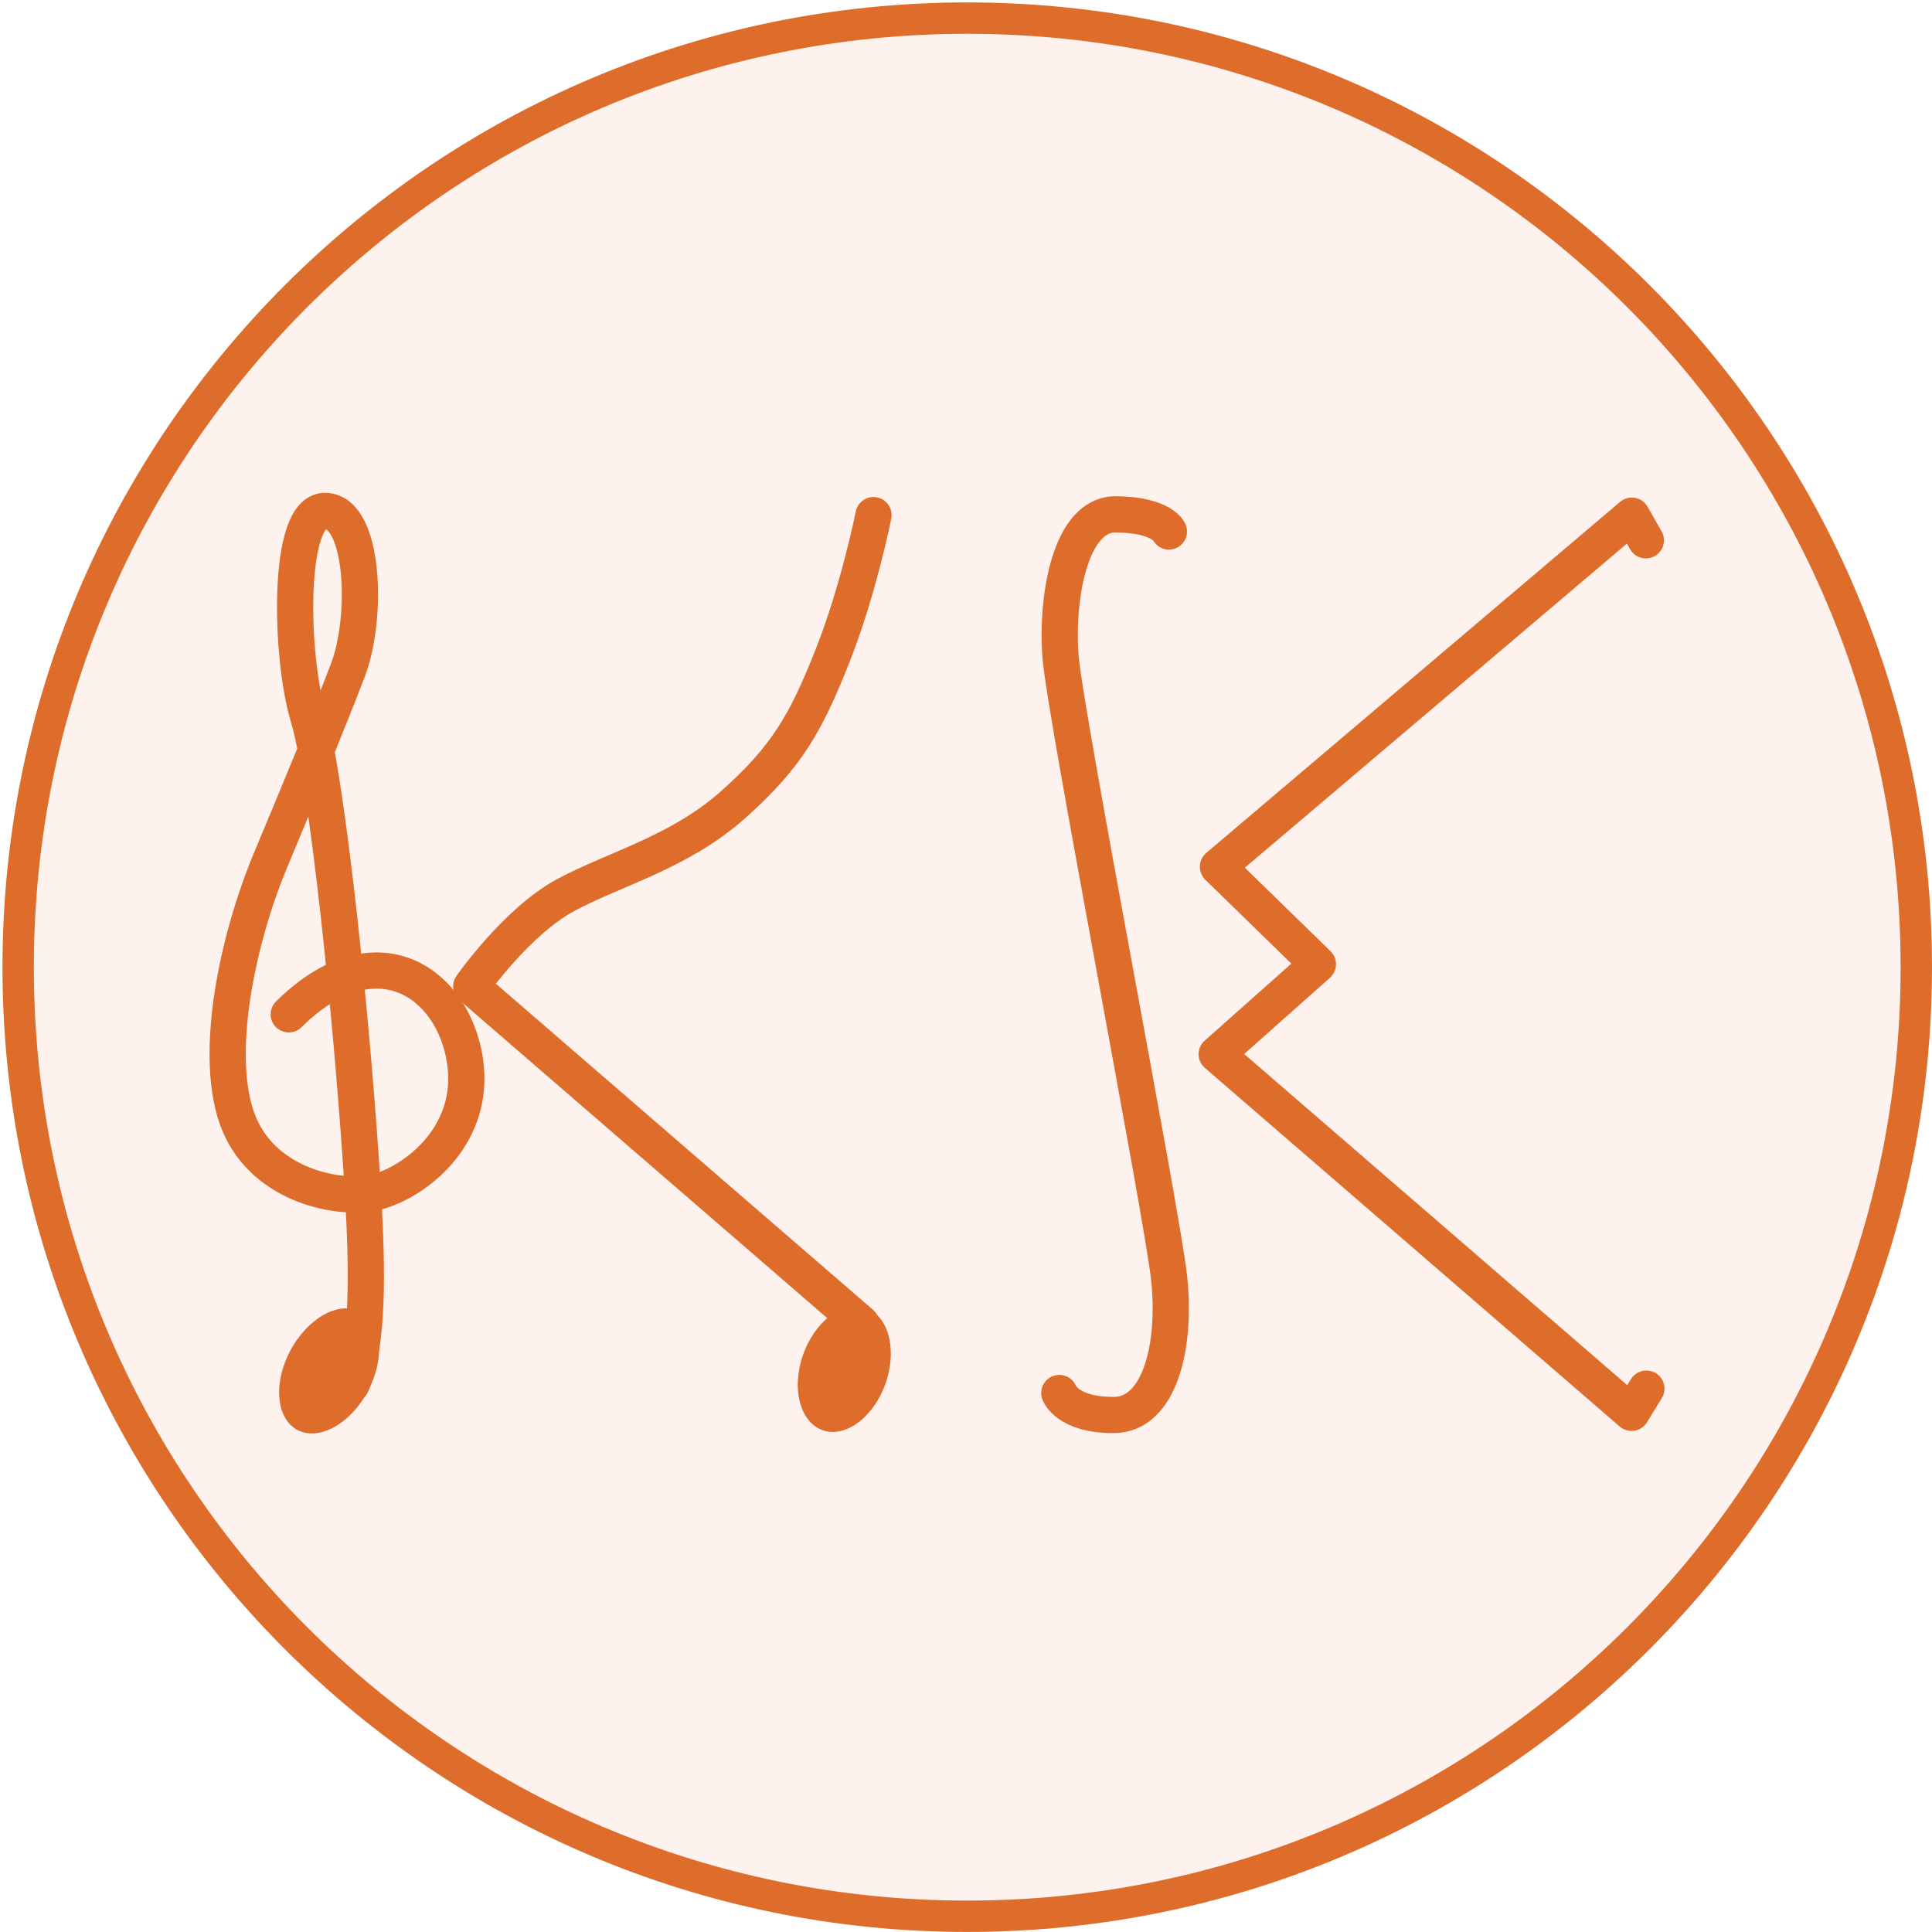
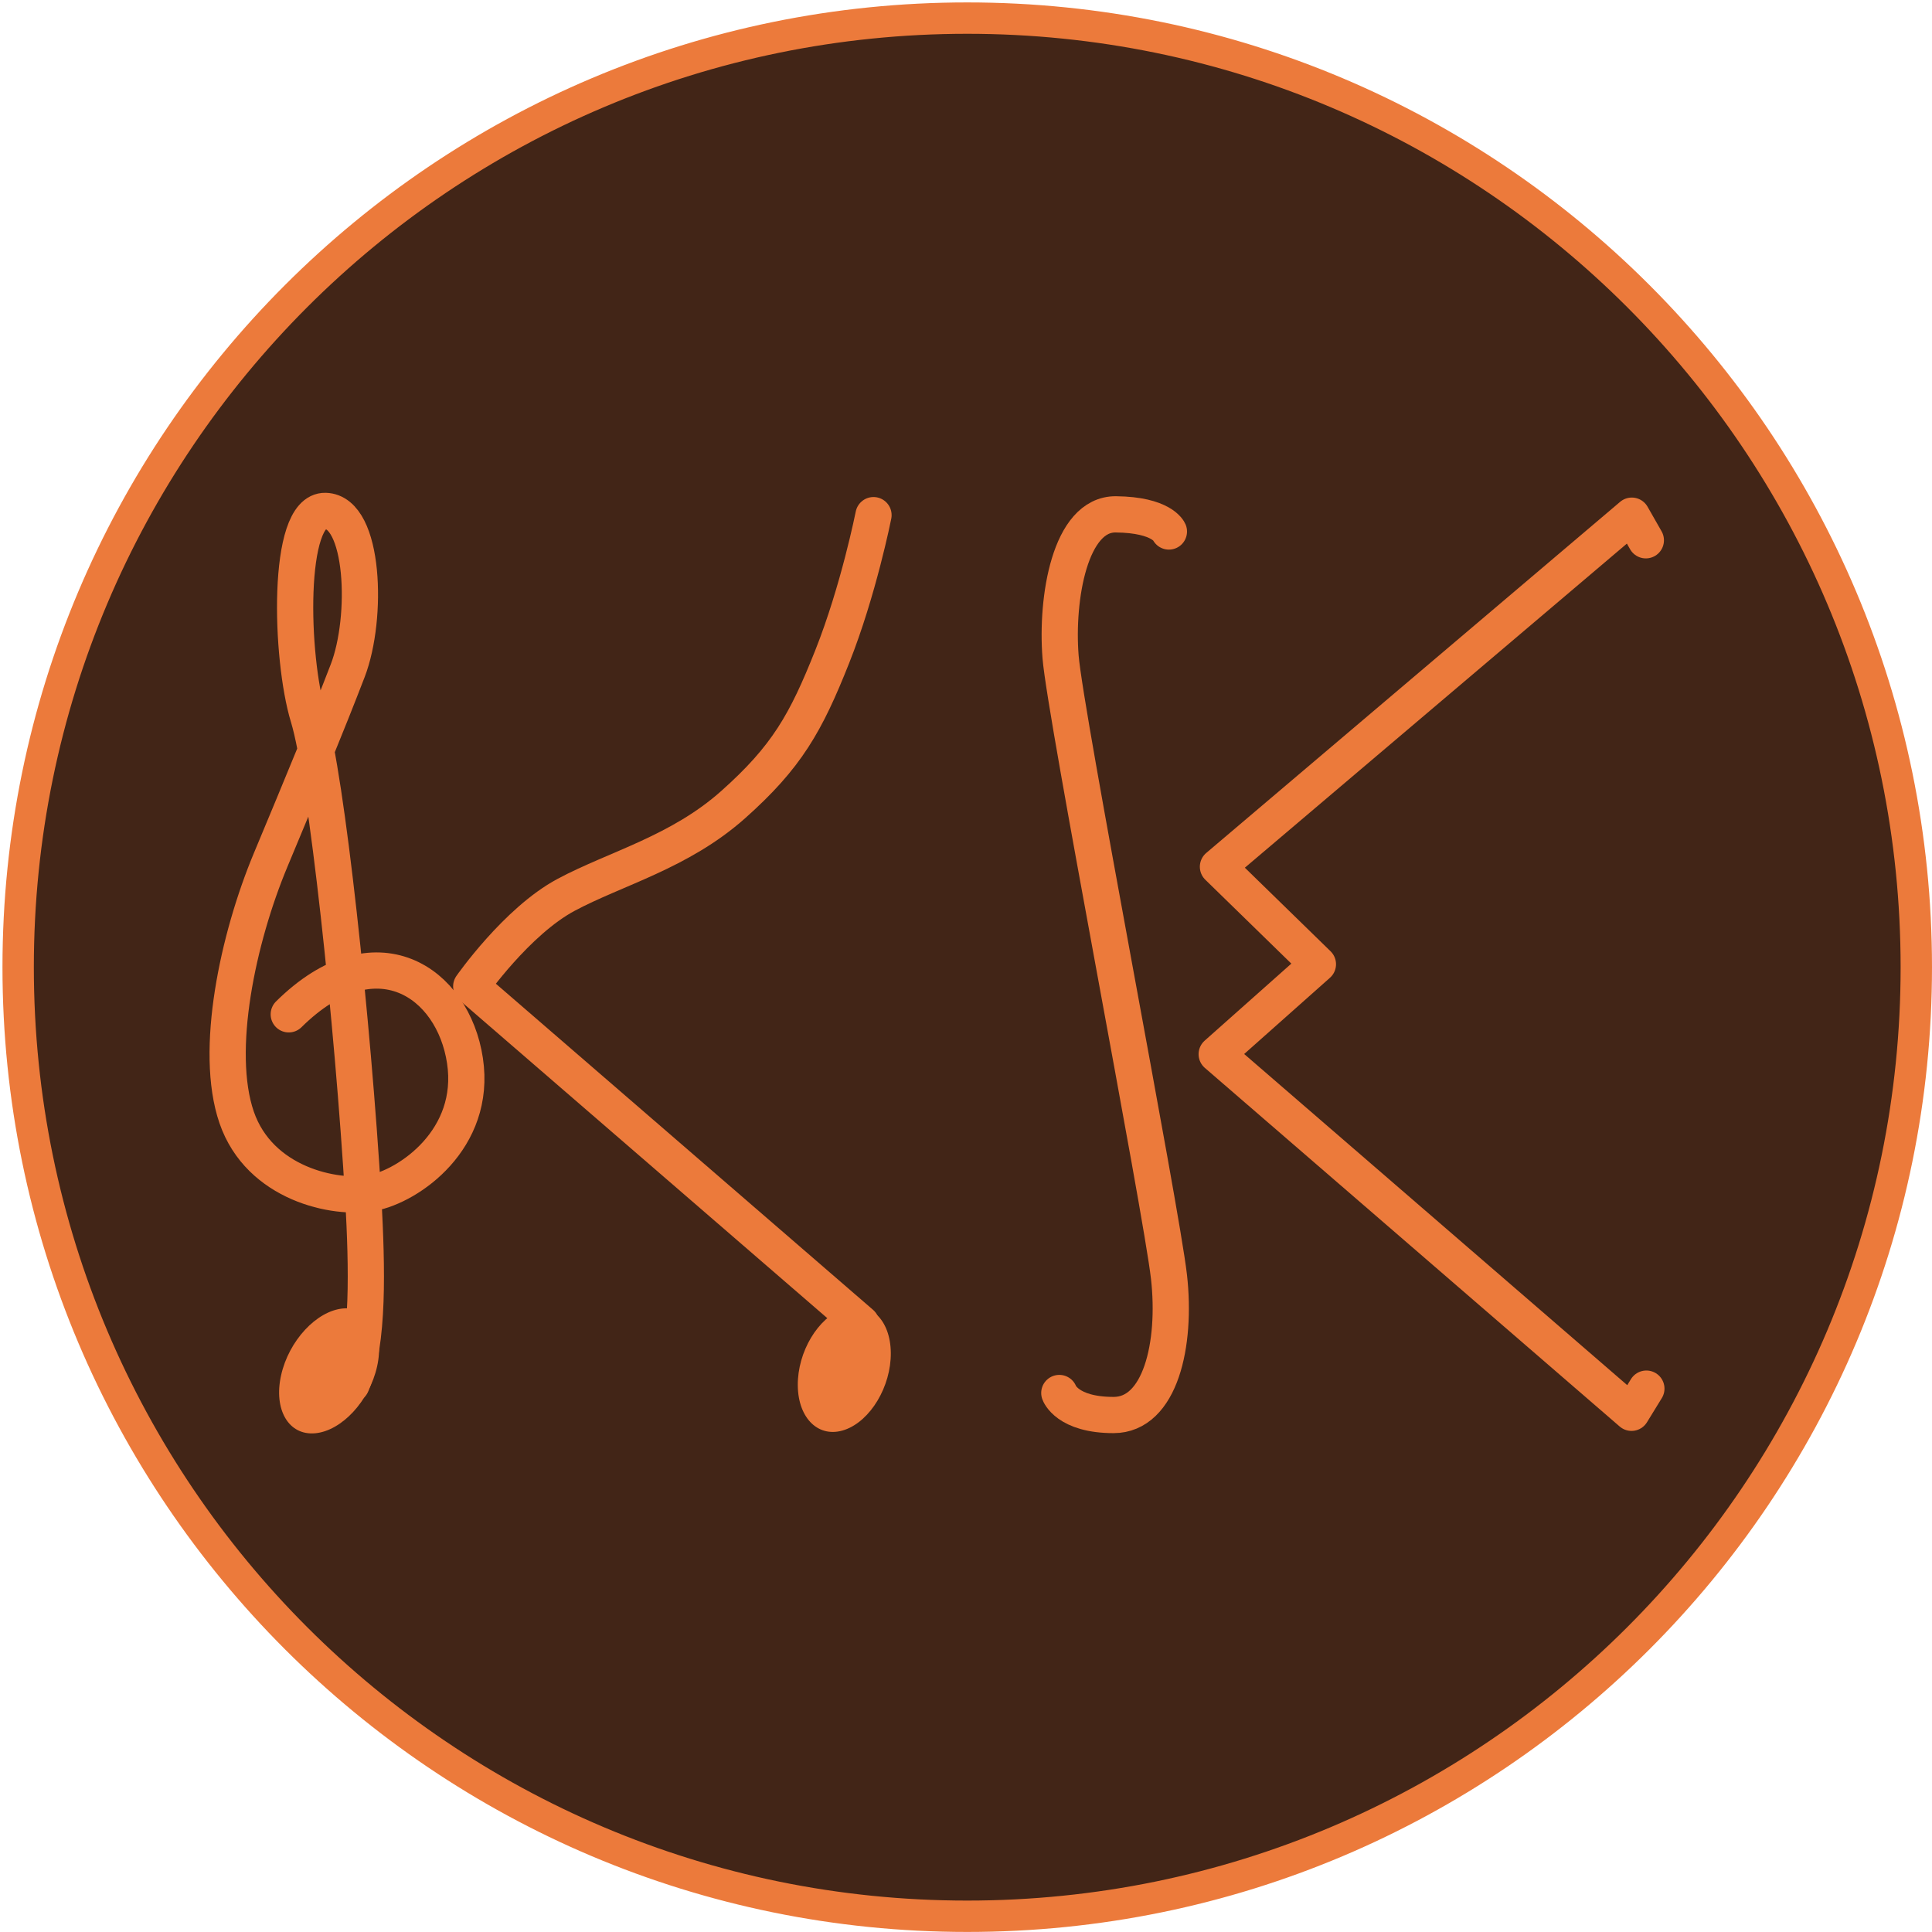
<svg xmlns="http://www.w3.org/2000/svg" width="80" height="80" viewBox="0 0 80 80" version="1.1" id="svg8">
  <defs id="defs2" />
  <g id="layer5" transform="translate(-0.04151236,-0.01019846)" style="display:inline">
-     <g id="g1" style="display:inline;fill:#fdf2ed;fill-opacity:1;stroke:#de6d2c;stroke-width:0.462;stroke-dasharray:none;stroke-opacity:1" transform="matrix(2.811707,0,0,2.811707,0.2984816,0.3552132)">
-       <circle style="fill:#fdf2ed;fill-opacity:1;stroke:#de6d2c;stroke-width:0.462;stroke-linecap:round;stroke-linejoin:round;stroke-miterlimit:4;stroke-dasharray:none;stroke-opacity:1" id="path845" cx="14.153" cy="14.121" r="13.977" />
+     <g id="g1" style="display:inline;fill:#422517;fill-opacity:1;stroke:#ec7a3b;stroke-width:0.462;stroke-dasharray:none;stroke-opacity:1" transform="matrix(2.811707,0,0,2.811707,0.2984816,0.3552132)">
+       <circle style="fill:#422517;fill-opacity:1;stroke:#ec7a3b;stroke-width:0.462;stroke-linecap:round;stroke-linejoin:round;stroke-miterlimit:4;stroke-dasharray:none;stroke-opacity:1" id="path845" cx="14.153" cy="14.121" r="13.977" />
    </g>
  </g>
  <g id="layer3" style="display:none" transform="translate(1.612873,-3.063996)">
    <rect style="fill:none;fill-opacity:1;stroke:#000000;stroke-width:0.548;stroke-linecap:round;stroke-miterlimit:4;stroke-dasharray:none" id="rect4559" width="28.333" height="38.298" x="7.263" y="23.928" ry="0" />
    <rect style="display:inline;fill:none;fill-opacity:1;stroke:#000000;stroke-width:0.546;stroke-linecap:round;stroke-miterlimit:4;stroke-dasharray:none" id="rect4559-5" width="28.244" height="38.178" x="40.048" y="23.927" ry="0" />
  </g>
  <g id="layer4" style="display:none" transform="translate(1.612873,-3.063996)">
    <path style="display:inline;fill:none;stroke:#000000;stroke-width:0.328;stroke-linecap:butt;stroke-linejoin:miter;stroke-miterlimit:4;stroke-dasharray:none;stroke-opacity:1" d="m 47.043,23.772 -4.934,38.384" id="path4561-9-4" />
    <path style="display:inline;fill:none;stroke:#000000;stroke-width:0.328;stroke-linecap:butt;stroke-linejoin:miter;stroke-miterlimit:4;stroke-dasharray:none;stroke-opacity:1" d="M 44.577,23.614 V 62.314" id="path4561-9" />
    <path style="display:inline;fill:none;stroke:#000000;stroke-width:0.329;stroke-linecap:butt;stroke-linejoin:miter;stroke-miterlimit:4;stroke-dasharray:none;stroke-opacity:1" d="M 7.26,58.094 H 35.598" id="path4563" />
    <path style="display:inline;fill:none;stroke:#000000;stroke-width:0.329;stroke-linecap:butt;stroke-linejoin:miter;stroke-miterlimit:4;stroke-dasharray:none;stroke-opacity:1" d="M 11.879,23.614 V 62.436" id="path4561" />
    <path style="display:inline;fill:none;stroke:#000000;stroke-width:0.329;stroke-linecap:butt;stroke-linejoin:miter;stroke-miterlimit:4;stroke-dasharray:none;stroke-opacity:1" d="M 17.898,23.614 V 62.436" id="path4561-98" />
    <path style="display:inline;fill:none;stroke:#000000;stroke-width:0.328;stroke-linecap:butt;stroke-linejoin:miter;stroke-miterlimit:4;stroke-dasharray:none;stroke-opacity:1" d="M 48.288,23.8 V 62.5" id="path4561-98-9" />
    <path style="fill:none;stroke:#000000;stroke-width:0.328;stroke-linecap:butt;stroke-linejoin:miter;stroke-miterlimit:4;stroke-dasharray:none;stroke-opacity:1" d="M 40.231,43.043 H 68.066" id="path4655" />
    <path style="display:inline;fill:none;stroke:#000000;stroke-width:0.328;stroke-linecap:butt;stroke-linejoin:miter;stroke-miterlimit:4;stroke-dasharray:none;stroke-opacity:1" d="M 40.335,39.007 H 68.17" id="path4655-2" />
    <path style="display:inline;fill:none;stroke:#000000;stroke-width:0.328;stroke-linecap:butt;stroke-linejoin:miter;stroke-miterlimit:4;stroke-dasharray:none;stroke-opacity:1" d="M 40.283,46.768 H 68.118" id="path4655-2-4" />
    <path style="display:inline;fill:none;stroke:#000000;stroke-width:0.328;stroke-linecap:butt;stroke-linejoin:miter;stroke-miterlimit:4;stroke-dasharray:none;stroke-opacity:1" d="M 66.08,23.717 V 62.417" id="path4561-98-9-6" />
    <path style="display:inline;fill:none;stroke:#000000;stroke-width:0.328;stroke-linecap:butt;stroke-linejoin:miter;stroke-miterlimit:4;stroke-dasharray:none;stroke-opacity:1" d="M 40.231,25.659 H 68.066" id="path4655-2-4-5" />
    <path style="display:inline;fill:none;stroke:#000000;stroke-width:0.328;stroke-linecap:butt;stroke-linejoin:miter;stroke-miterlimit:4;stroke-dasharray:none;stroke-opacity:1" d="M 40.231,60.582 H 68.066" id="path4655-2-4-5-6" />
  </g>
  <g id="layer2" style="display:inline" transform="translate(1.612873,-3.063996)">
-     <path style="display:inline;fill:none;stroke:#de6d2c;stroke-width:1.5;stroke-linecap:round;stroke-linejoin:miter;stroke-miterlimit:4;stroke-dasharray:none;stroke-opacity:1" d="m 10.344,45.065 c 3.594,-3.553 6.808,-1.331 7.297,1.921 0.489,3.253 -2.325,5.193 -3.85,5.477 -1.525,0.284 -4.66,-0.376 -5.606,-3.134 -0.946,-2.758 0.058,-7.424 1.409,-10.656 1.35,-3.231 2.348,-5.646 3.192,-7.84 0.844,-2.193 0.691,-6.57 -0.924,-6.613 -1.621,-0.043 -1.457,6.083 -0.706,8.537 0.751,2.454 1.839,12.622 2.278,19.984 0.147,2.789 0.242,5.89 -0.492,7.651" id="path3727" />
-     <ellipse style="display:inline;fill:#de6d2c;fill-opacity:1;stroke:none;stroke-width:1.334;stroke-miterlimit:4;stroke-dasharray:none" id="path3729" cx="25.975" cy="63.722" rx="1.996" ry="2.647" transform="matrix(0.9958314,-0.09121274,-0.2173885,0.9760852,0,0)" />
-     <path style="display:inline;fill:none;stroke:#de6d2c;stroke-width:1.5;stroke-linecap:round;stroke-linejoin:round;stroke-miterlimit:4;stroke-dasharray:none;stroke-opacity:1" d="M 34.048,57.869 17.9,43.907 c 0,0 1.878,-2.693 3.929,-3.79 2.051,-1.096 4.701,-1.762 6.918,-3.736 2.217,-1.973 3.009,-3.376 4.1,-6.124 1.092,-2.748 1.71,-5.862 1.71,-5.862" id="path4537" />
-     <ellipse style="display:inline;fill:#de6d2c;fill-opacity:1;stroke:none;stroke-width:1.333;stroke-miterlimit:4;stroke-dasharray:none" id="path3729-3" cx="34.661" cy="71.193" rx="2.04" ry="2.512" transform="matrix(0.9440272,-0.3298677,0.00880439,0.9999612,0,0)" />
-     <path style="display:inline;fill:none;stroke:#de6d2c;stroke-width:1.5;stroke-linecap:round;stroke-linejoin:miter;stroke-miterlimit:4;stroke-dasharray:none;stroke-opacity:1" d="m 46.789,25.072 c 0,0 -0.29,-0.69 -2.195,-0.71 -1.906,-0.02 -2.482,3.475 -2.291,5.898 0.191,2.422 4.173,22.873 4.489,25.673 0.316,2.8 -0.36,5.724 -2.293,5.724 -1.932,0 -2.248,-0.912 -2.248,-0.912" id="path4585" />
-     <path style="fill:none;stroke:#de6d2c;stroke-width:1.5;stroke-linecap:round;stroke-linejoin:round;stroke-miterlimit:4;stroke-dasharray:none;stroke-opacity:1" d="m 66.538,25.436 -0.581,-1.019 -17.137,14.538 4.139,4.036 -4.191,3.725 17.177,14.849 0.615,-1.001" id="path4653" />
+     <path style="display:inline;fill:none;stroke:#ec7a3b;stroke-width:1.5;stroke-linecap:round;stroke-linejoin:miter;stroke-miterlimit:4;stroke-dasharray:none;stroke-opacity:1" d="m 10.344,45.065 c 3.594,-3.553 6.808,-1.331 7.297,1.921 0.489,3.253 -2.325,5.193 -3.85,5.477 -1.525,0.284 -4.66,-0.376 -5.606,-3.134 -0.946,-2.758 0.058,-7.424 1.409,-10.656 1.35,-3.231 2.348,-5.646 3.192,-7.84 0.844,-2.193 0.691,-6.57 -0.924,-6.613 -1.621,-0.043 -1.457,6.083 -0.706,8.537 0.751,2.454 1.839,12.622 2.278,19.984 0.147,2.789 0.242,5.89 -0.492,7.651" id="path3727" />
+     <ellipse style="display:inline;fill:#ec7a3b;fill-opacity:1;stroke:none;stroke-width:1.334;stroke-miterlimit:4;stroke-dasharray:none" id="path3729" cx="25.975" cy="63.722" rx="1.996" ry="2.647" transform="matrix(0.9958314,-0.09121274,-0.2173885,0.9760852,0,0)" />
+     <path style="display:inline;fill:none;stroke:#ec7a3b;stroke-width:1.5;stroke-linecap:round;stroke-linejoin:round;stroke-miterlimit:4;stroke-dasharray:none;stroke-opacity:1" d="M 34.048,57.869 17.9,43.907 c 0,0 1.878,-2.693 3.929,-3.79 2.051,-1.096 4.701,-1.762 6.918,-3.736 2.217,-1.973 3.009,-3.376 4.1,-6.124 1.092,-2.748 1.71,-5.862 1.71,-5.862" id="path4537" />
+     <ellipse style="display:inline;fill:#ec7a3b;fill-opacity:1;stroke:none;stroke-width:1.333;stroke-miterlimit:4;stroke-dasharray:none" id="path3729-3" cx="34.661" cy="71.193" rx="2.04" ry="2.512" transform="matrix(0.9440272,-0.3298677,0.00880439,0.9999612,0,0)" />
+     <path style="display:inline;fill:none;stroke:#ec7a3b;stroke-width:1.5;stroke-linecap:round;stroke-linejoin:miter;stroke-miterlimit:4;stroke-dasharray:none;stroke-opacity:1" d="m 46.789,25.072 c 0,0 -0.29,-0.69 -2.195,-0.71 -1.906,-0.02 -2.482,3.475 -2.291,5.898 0.191,2.422 4.173,22.873 4.489,25.673 0.316,2.8 -0.36,5.724 -2.293,5.724 -1.932,0 -2.248,-0.912 -2.248,-0.912" id="path4585" />
+     <path style="fill:none;stroke:#ec7a3b;stroke-width:1.5;stroke-linecap:round;stroke-linejoin:round;stroke-miterlimit:4;stroke-dasharray:none;stroke-opacity:1" d="m 66.538,25.436 -0.581,-1.019 -17.137,14.538 4.139,4.036 -4.191,3.725 17.177,14.849 0.615,-1.001" id="path4653" />
  </g>
</svg>
